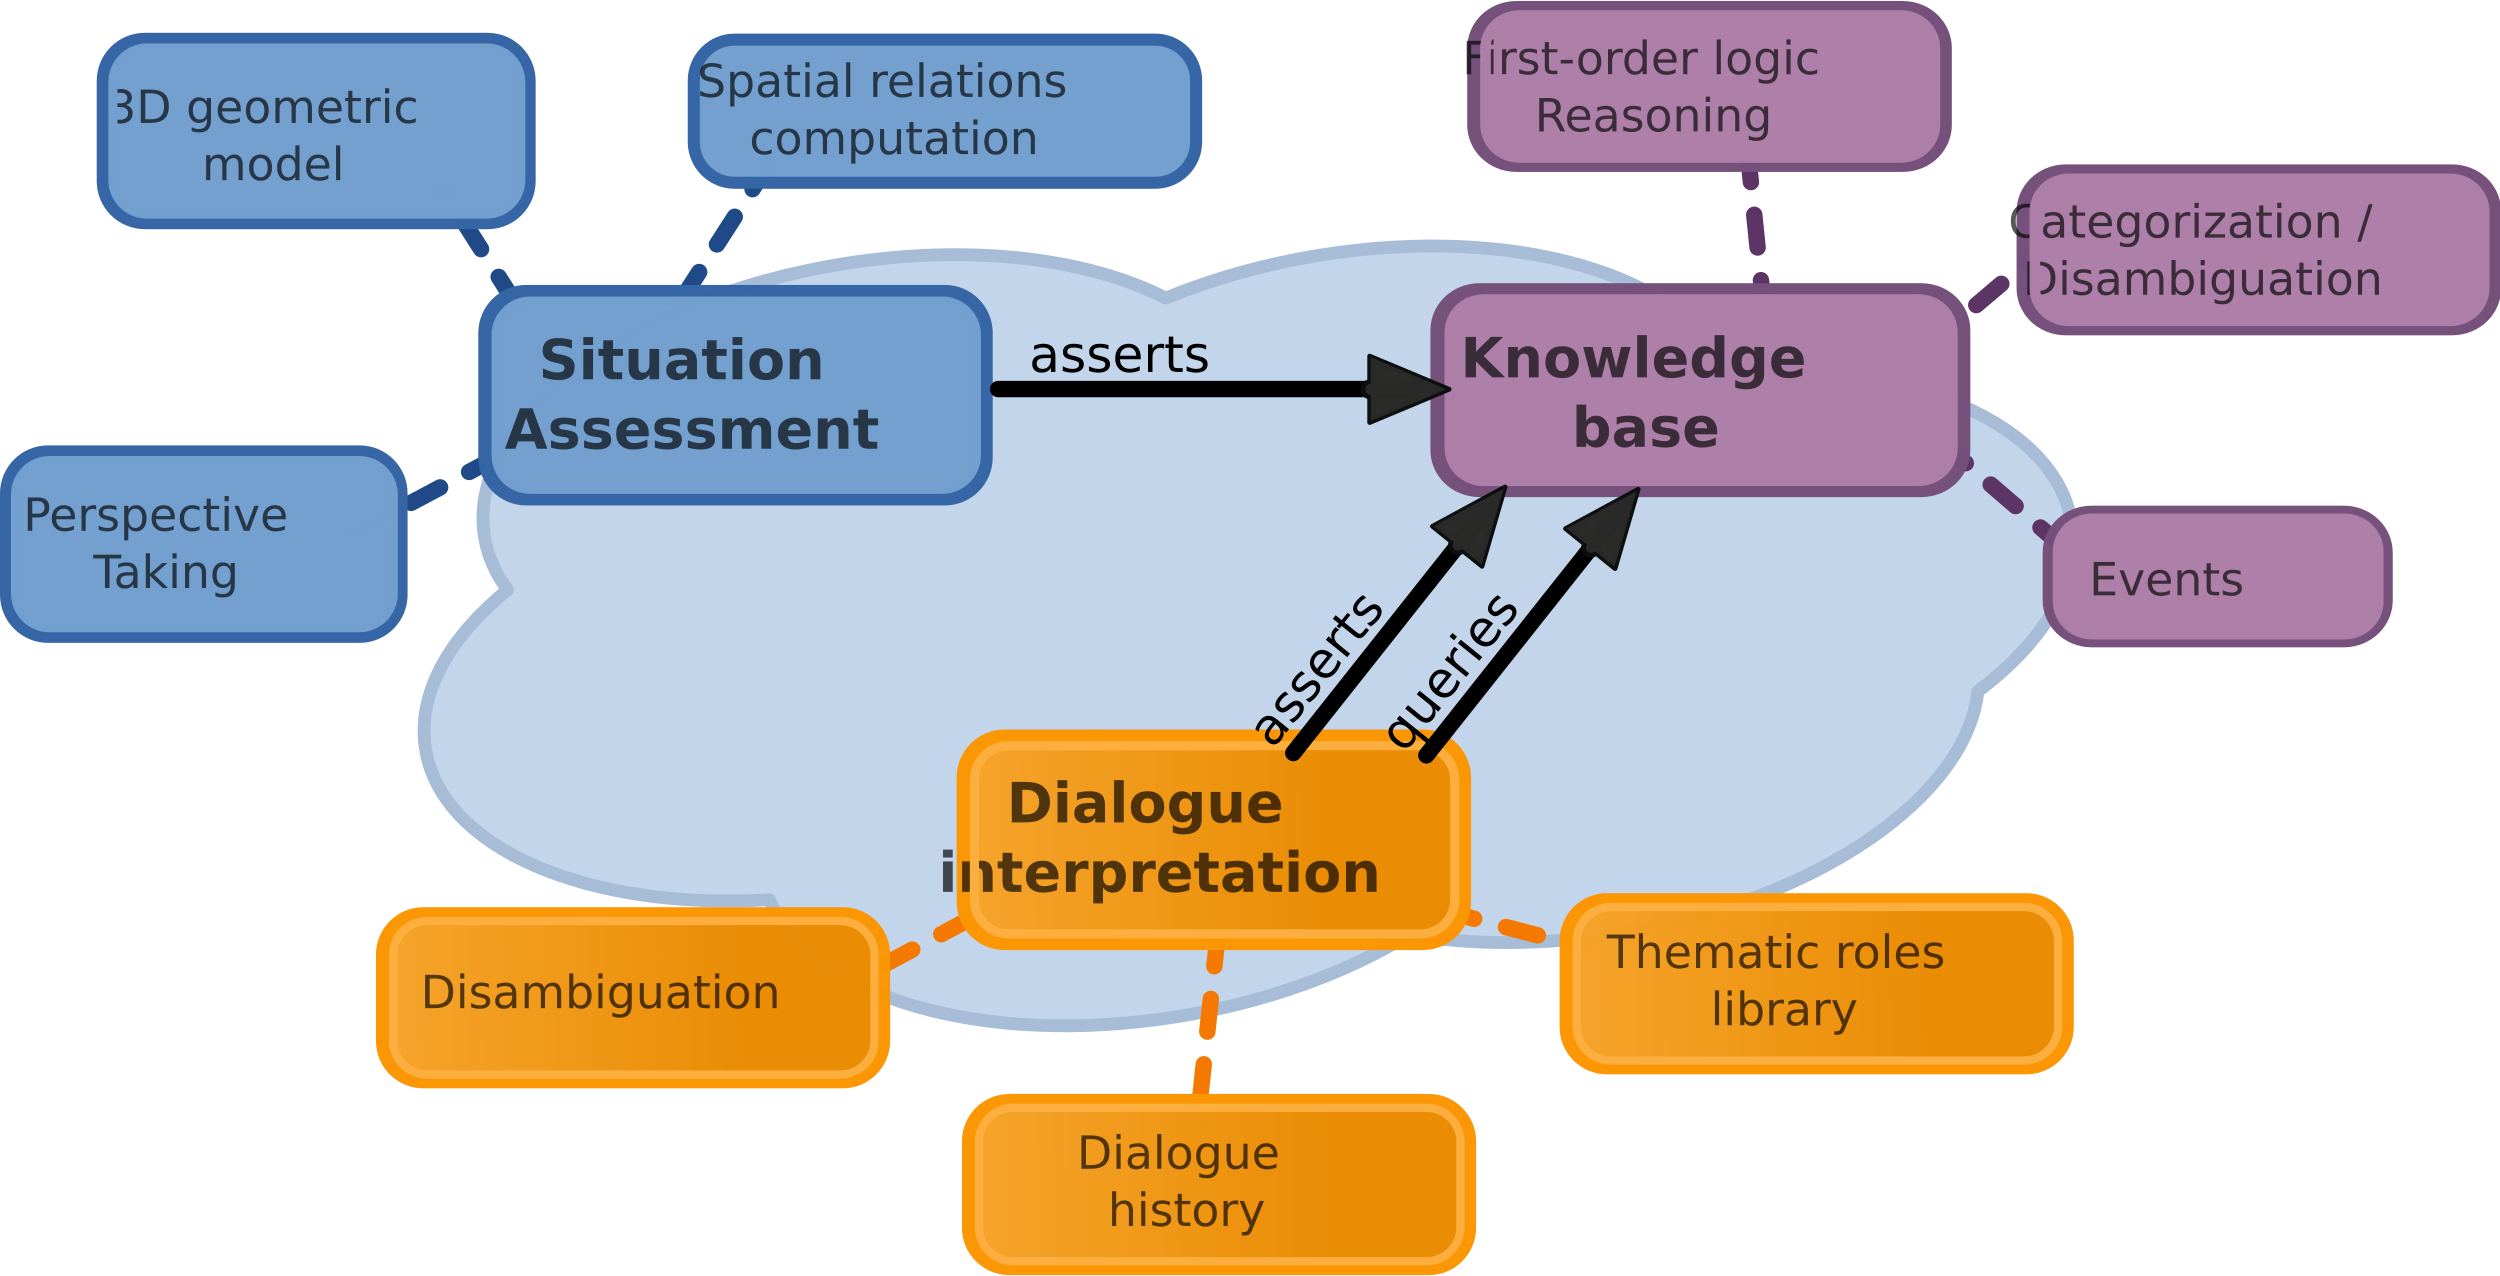
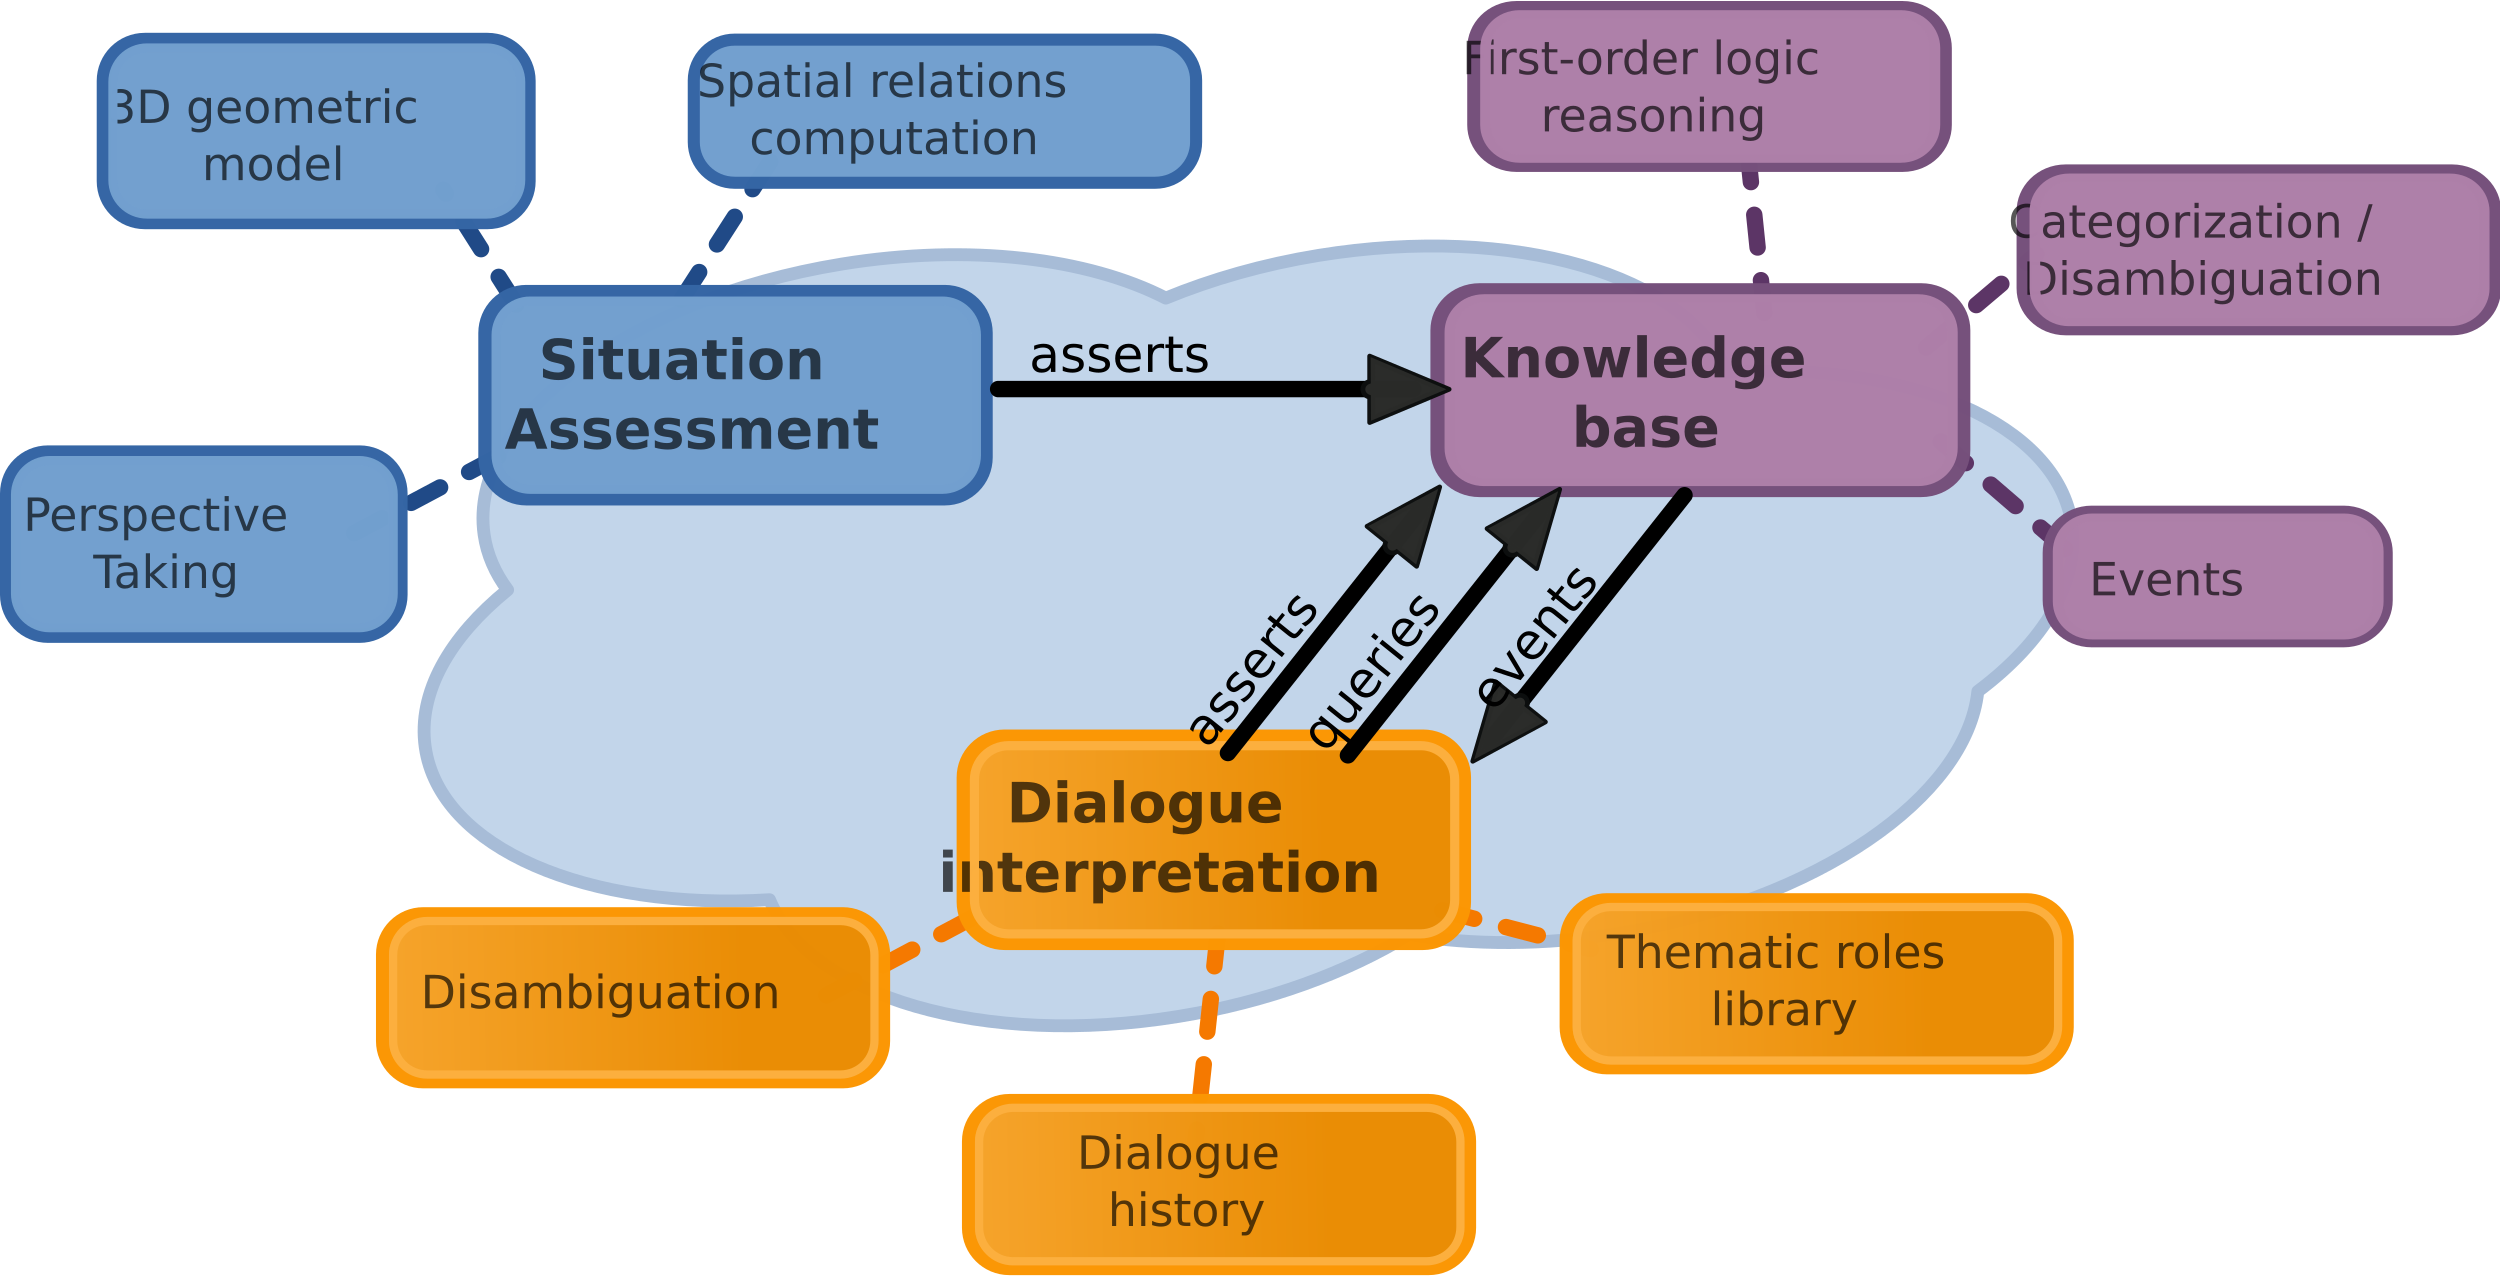
<svg xmlns="http://www.w3.org/2000/svg" xmlns:xlink="http://www.w3.org/1999/xlink" version="1.1" id="svg3373" height="195.067" width="382.447">
  <defs id="defs3375">
    <linearGradient id="linearGradient4457">
      <stop style="stop-color:#888a85;stop-opacity:1" offset="0" id="stop4459" />
      <stop style="stop-color:#d3d7cf;stop-opacity:1" offset="1" id="stop4461" />
    </linearGradient>
    <linearGradient id="linearGradient4217">
      <stop id="stop4219" offset="0" style="stop-color:#888a85;stop-opacity:1" />
      <stop id="stop4221" offset="1" style="stop-color:#d3d7cf;stop-opacity:1" />
    </linearGradient>
    <linearGradient xlink:href="#linearGradient3696" id="linearGradient4552" gradientUnits="userSpaceOnUse" gradientTransform="matrix(0.7899943,0,0,0.7899943,-147.3576,-160.7305)" x1="315.357" y1="81.648" x2="145.714" y2="84.148" />
    <linearGradient id="linearGradient3696">
      <stop style="stop-color:#ea8c03;stop-opacity:1" offset="0" id="stop3698" />
      <stop style="stop-color:#fcaf3e;stop-opacity:1" offset="1" id="stop3700" />
    </linearGradient>
    <linearGradient xlink:href="#linearGradient3728" id="linearGradient4595" gradientUnits="userSpaceOnUse" gradientTransform="matrix(0.8129256,0,0,1.223437,431.2556,-650.5711)" x1="315.357" y1="81.648" x2="145.714" y2="84.148" />
    <linearGradient id="linearGradient3728">
      <stop id="stop3730" offset="0" style="stop-color:#8e5b89;stop-opacity:1" />
      <stop id="stop3732" offset="1" style="stop-color:#ad7fa8;stop-opacity:1" />
    </linearGradient>
    <linearGradient xlink:href="#linearGradient4964-6-7-5-5" id="linearGradient5065-2-1-7" gradientUnits="userSpaceOnUse" gradientTransform="matrix(-0.4369932,-1.529763,1.529763,-0.4369932,352.5288,1457.094)" x1="376.518" y1="578.701" x2="385.625" y2="560.487" />
    <linearGradient id="linearGradient4964-6-7-5-5">
      <stop style="stop-color:#ffffff;stop-opacity:1;" offset="0" id="stop4966-36-8-5-7" />
      <stop style="stop-color:#ffffff;stop-opacity:0;" offset="1" id="stop4968-8-4-8-1" />
    </linearGradient>
    <linearGradient id="linearGradient4964-8-6">
      <stop style="stop-color:#ffffff;stop-opacity:1;" offset="0" id="stop4966-5-9" />
      <stop style="stop-color:#ffffff;stop-opacity:0;" offset="1" id="stop4968-94-8" />
    </linearGradient>
    <linearGradient xlink:href="#linearGradient4964-8-6-0-2" id="linearGradient5013-5-3-3-1" gradientUnits="userSpaceOnUse" gradientTransform="matrix(-1.590955,0,0,-1.590955,697.5499,-128.9979)" x1="376.518" y1="578.701" x2="385.625" y2="560.487" />
    <linearGradient id="linearGradient4964-8-6-0-2">
      <stop style="stop-color:#ffffff;stop-opacity:1;" offset="0" id="stop4966-5-9-7-4" />
      <stop style="stop-color:#ffffff;stop-opacity:0;" offset="1" id="stop4968-94-8-8-2" />
    </linearGradient>
    <linearGradient xlink:href="#linearGradient3840-6" id="linearGradient4563-3" gradientUnits="userSpaceOnUse" gradientTransform="matrix(1.598534,0,0,1.104723,540.3512,-738.7683)" x1="315.357" y1="81.648" x2="145.714" y2="84.148" />
    <linearGradient id="linearGradient3840-6">
      <stop style="stop-color:#4e87c3;stop-opacity:1" offset="0" id="stop3842-8" />
      <stop style="stop-color:#729fcf;stop-opacity:1" offset="1" id="stop3844-0" />
    </linearGradient>
    <linearGradient xlink:href="#linearGradient3840-3-2" id="linearGradient4563-6-6" gradientUnits="userSpaceOnUse" gradientTransform="matrix(1.590955,0,0,1.590955,540.3861,-1073.204)" x1="315.357" y1="81.648" x2="145.714" y2="84.148" />
    <linearGradient id="linearGradient3840-3-2">
      <stop style="stop-color:#4e87c3;stop-opacity:1" offset="0" id="stop3842-5-5" />
      <stop style="stop-color:#729fcf;stop-opacity:1" offset="1" id="stop3844-5-8" />
    </linearGradient>
    <linearGradient xlink:href="#linearGradient3840-3-2" id="linearGradient3553" gradientUnits="userSpaceOnUse" gradientTransform="matrix(1.251017,0,0,1.413024,539.0931,-976.8839)" x1="315.357" y1="81.648" x2="145.714" y2="84.148" />
    <linearGradient xlink:href="#linearGradient3696" id="linearGradient3230" gradientUnits="userSpaceOnUse" gradientTransform="matrix(0.7917734,0,0,0.6443391,-147.8569,-146.8109)" x1="315.357" y1="81.648" x2="145.714" y2="84.148" />
    <linearGradient xlink:href="#linearGradient3696" id="linearGradient3294" gradientUnits="userSpaceOnUse" gradientTransform="matrix(0.7917734,0,0,0.6443391,-147.8569,-146.8109)" x1="315.357" y1="81.648" x2="145.714" y2="84.148" />
    <linearGradient xlink:href="#linearGradient3840-3-2" id="linearGradient3320" gradientUnits="userSpaceOnUse" gradientTransform="matrix(1.350782,0,0,1.404128,541.2076,-974.7284)" x1="315.357" y1="81.648" x2="145.714" y2="84.148" />
    <linearGradient xlink:href="#linearGradient3728" id="linearGradient3340" gradientUnits="userSpaceOnUse" gradientTransform="matrix(0.9090297,0,0,1.555361,455.1721,-884.7223)" x1="315.357" y1="81.648" x2="145.714" y2="84.148" />
    <linearGradient xlink:href="#linearGradient3728" id="linearGradient3360" gradientUnits="userSpaceOnUse" gradientTransform="matrix(0.8129256,0,0,1.223437,431.2556,-650.5711)" x1="315.357" y1="81.648" x2="145.714" y2="84.148" />
    <linearGradient xlink:href="#linearGradient3728" id="linearGradient3380" gradientUnits="userSpaceOnUse" gradientTransform="matrix(0.5791294,0,0,0.9979907,358.4588,-491.4468)" x1="315.357" y1="81.648" x2="145.714" y2="84.148" />
    <linearGradient xlink:href="#linearGradient3696" id="linearGradient3402" gradientUnits="userSpaceOnUse" gradientTransform="matrix(0.7917734,0,0,0.6443391,-147.8569,-146.8109)" x1="315.357" y1="81.648" x2="145.714" y2="84.148" />
    <linearGradient xlink:href="#linearGradient4964-8-6" id="linearGradient4228" gradientUnits="userSpaceOnUse" gradientTransform="matrix(-1.590955,0,0,-1.590955,658.7624,337.0391)" x1="376.518" y1="578.701" x2="385.625" y2="560.487" />
    <linearGradient xlink:href="#linearGradient4964-8-6" id="linearGradient4230" gradientUnits="userSpaceOnUse" gradientTransform="matrix(-1.590955,0,0,-1.590955,658.7624,337.0391)" x1="376.518" y1="578.701" x2="385.625" y2="560.487" />
    <linearGradient xlink:href="#linearGradient4964-8-6" id="linearGradient4248" gradientUnits="userSpaceOnUse" gradientTransform="matrix(-1.590955,0,0,-1.590955,658.7624,337.0391)" x1="376.518" y1="578.701" x2="385.625" y2="560.487" />
+     <linearGradient xlink:href="#linearGradient4964-8-6" id="linearGradient1085" gradientUnits="userSpaceOnUse" gradientTransform="matrix(-1.590955,0,0,-1.590955,658.7624,337.0391)" x1="376.518" y1="578.701" x2="385.625" y2="560.487" />
  </defs>
  <g id="layer1" transform="translate(-107.8442,-377.3699)">
    <path style="opacity:0.434;color:#000000;fill:#729fcf;fill-opacity:1;fill-rule:evenodd;stroke:#3465a4;stroke-width:1.965;stroke-linecap:butt;stroke-linejoin:round;stroke-miterlimit:4;stroke-opacity:1;stroke-dasharray:none;stroke-dashoffset:0;marker:none;visibility:visible;display:inline;overflow:visible;enable-background:accumulate" d="m 236.606,417.768 c -32.711,5.32 -57.208,23.836 -54.705,41.379 0.436,3.064 1.69,5.905 3.6,8.463 -8.914,7.24 -13.79,15.749 -12.606,24.049 2.215,15.524 24.829,25.048 52.671,23.349 6.162,14.84 32.627,22.723 62.587,17.85 13.619,-2.215 25.8,-6.727 35.214,-12.498 9.589,1.613 20.674,1.668 32.295,-0.222 29.986,-4.877 53.043,-20.866 54.751,-37.009 10.059,-7.529 15.663,-16.622 14.401,-25.468 -2.215,-15.526 -24.831,-25.085 -52.677,-23.389 -6.195,-14.817 -32.634,-22.702 -62.565,-17.834 -8.452,1.375 -16.351,3.644 -23.382,6.538 -11.903,-6.112 -29.986,-8.397 -49.585,-5.21 z" id="path3559" />
    <path id="path4260" d="m 402.493,430.538 16.877,-14.288" style="fill:#5c3566;stroke:#5c3566;stroke-width:2.514;stroke-linecap:round;stroke-linejoin:round;stroke-miterlimit:4;stroke-opacity:1;stroke-dasharray:5.028, 5.028;stroke-dashoffset:0;marker:none;visibility:visible;display:inline;overflow:visible;enable-background:accumulate" />
    <path style="fill:#5c3566;stroke:#5c3566;stroke-width:2.514;stroke-linecap:round;stroke-linejoin:round;stroke-miterlimit:4;stroke-opacity:1;stroke-dasharray:5.028, 5.028;stroke-dashoffset:0;marker:none;visibility:visible;display:inline;overflow:visible;enable-background:accumulate" d="m 404.766,444.933 19.15,16.522" id="path4262" />
    <path id="path4264" d="m 377.744,425.235 -2.316,-22.622" style="fill:#5c3566;stroke:#5c3566;stroke-width:2.514;stroke-linecap:round;stroke-linejoin:round;stroke-miterlimit:4;stroke-opacity:1;stroke-dasharray:5.028, 5.028;stroke-dashoffset:0;marker:none;visibility:visible;display:inline;overflow:visible;enable-background:accumulate" />
    <path style="fill:none;stroke:#204a87;stroke-width:2.514;stroke-linecap:round;stroke-linejoin:round;stroke-miterlimit:4;stroke-opacity:1;stroke-dasharray:5.028, 5.028;stroke-dashoffset:0;marker:none;visibility:visible;display:inline;overflow:visible;enable-background:accumulate" d="m 184.048,447.206 -22.014,11.723" id="path4254" />
    <path id="path4256" d="M 186.826,423.972 175.671,406.401" style="fill:none;stroke:#204a87;stroke-width:2.514;stroke-linecap:round;stroke-linejoin:round;stroke-miterlimit:4;stroke-opacity:1;stroke-dasharray:5.028, 5.028;stroke-dashoffset:0;marker:none;visibility:visible;display:inline;overflow:visible;enable-background:accumulate" />
    <path style="fill:none;stroke:#204a87;stroke-width:2.514;stroke-linecap:round;stroke-linejoin:round;stroke-miterlimit:4;stroke-opacity:1;stroke-dasharray:5.028, 5.028;stroke-dashoffset:0;marker:none;visibility:visible;display:inline;overflow:visible;enable-background:accumulate" d="m 212.079,423.215 13.594,-21.107" id="path4258" />
    <path style="fill:none;stroke:#f57900;stroke-width:2.514;stroke-linecap:round;stroke-linejoin:round;stroke-miterlimit:4;stroke-opacity:1;stroke-dasharray:5.028, 5.028;stroke-dashoffset:0;marker:none;visibility:visible;display:inline;overflow:visible;enable-background:accumulate" d="m 294.154,520.189 -3.579,33.189" id="path5051-2-8-7" />
    <path id="path4250" d="m 256.274,517.917 -22.014,11.723" style="fill:none;stroke:#f57900;stroke-width:2.514;stroke-linecap:round;stroke-linejoin:round;stroke-miterlimit:4;stroke-opacity:1;stroke-dasharray:5.028, 5.028;stroke-dashoffset:0;marker:none;visibility:visible;display:inline;overflow:visible;enable-background:accumulate" />
    <path style="fill:none;stroke:#f57900;stroke-width:2.514;stroke-linecap:round;stroke-linejoin:round;stroke-miterlimit:4;stroke-opacity:1;stroke-dasharray:5.028, 5.028;stroke-dashoffset:0;marker:none;visibility:visible;display:inline;overflow:visible;enable-background:accumulate" d="m 328.499,516.654 22.685,5.915" id="path4252" />
    <g id="g4544" transform="matrix(0.6285533,0,0,0.6285533,246.7924,575.849)">
      <rect rx="9.931" ry="9.931" y="-136.464" x="13.525" height="50.159" width="121.68" id="rect2383" style="opacity:0.99;fill:url(#linearGradient4552);fill-opacity:1;stroke:#fb9603;stroke-width:3.519;stroke-linecap:butt;stroke-linejoin:round;stroke-miterlimit:4;stroke-opacity:1;stroke-dasharray:none;stroke-dashoffset:0" />
      <text id="text3734" y="-115.618" x="73.473" style="font-size:13.523px;font-style:normal;font-weight:normal;text-align:center;text-anchor:middle;opacity:0.669;fill:#000000;fill-opacity:1;stroke:none;font-family:Arrobatherapy" xml:space="preserve">
        <tspan style="font-size:13.523px;font-style:normal;font-variant:normal;font-weight:bold;font-stretch:normal;font-family:DejaVu Sans;-inkscape-font-specification:DejaVu Sans Bold" y="-115.618" x="73.473" id="tspan4266">Dialogue</tspan>
        <tspan style="font-size:13.523px;font-style:normal;font-variant:normal;font-weight:bold;font-stretch:normal;font-family:DejaVu Sans;-inkscape-font-specification:DejaVu Sans Bold" y="-98.714" x="73.473" id="tspan3300">interpretation</tspan>
      </text>
      <rect rx="8.292" ry="8.292" y="-134.287" x="16.097" height="45.806" width="116.892" id="rect3656" style="opacity:0.99;fill:none;stroke:#fcaf3e;stroke-width:2.228;stroke-linecap:butt;stroke-linejoin:round;stroke-miterlimit:4;stroke-opacity:1;stroke-dasharray:none;stroke-dashoffset:0" />
    </g>
    <g id="g4565" transform="matrix(0.8505723,0,0,0.6285533,139.1826,431.2088)">
      <g transform="matrix(0.4965535,0,0,0.4965535,277.8716,-137.1272)" id="g3779">
        <rect style="opacity:0.99;fill:url(#linearGradient4595);fill-opacity:1;stroke:#75507b;stroke-width:6.092;stroke-linecap:butt;stroke-linejoin:round;stroke-miterlimit:4;stroke-opacity:1;stroke-dasharray:none;stroke-dashoffset:0" id="rect3704" width="169.439" height="77.68" x="99.654" y="187.288" ry="20" rx="14.78" />
        <text xml:space="preserve" style="font-size:20.086px;font-style:normal;font-weight:normal;text-align:center;text-anchor:middle;opacity:0.66;fill:#000000;fill-opacity:1;stroke:none;font-family:Arrobatherapy" x="214.378" y="189.222" id="text3756" transform="scale(0.8596377,1.163281)">
          <tspan id="tspan3758" x="214.378" y="189.222" style="font-size:19.28px;font-style:normal;font-variant:normal;font-weight:normal;font-stretch:normal;font-family:DejaVu Sans;-inkscape-font-specification:DejaVu Sans">Categorization /</tspan>
          <tspan x="214.378" y="213.322" style="font-size:19.28px;font-style:normal;font-variant:normal;font-weight:normal;font-stretch:normal;font-family:DejaVu Sans;-inkscape-font-specification:DejaVu Sans" id="tspan3533">Disambiguation</tspan>
        </text>
        <rect style="opacity:0.99;fill:none;stroke:#ad7fa8;stroke-width:3.857;stroke-linecap:butt;stroke-linejoin:round;stroke-miterlimit:4;stroke-opacity:1;stroke-dasharray:none;stroke-dashoffset:0" id="rect3708" width="162.772" height="70.938" x="103.234" y="190.659" ry="16.7" rx="12.341" />
      </g>
    </g>
    <g transform="matrix(0.6285533,0,0,0.6285533,104.3496,393.1008)" id="g4554">
      <g id="g3915" transform="matrix(0.4965535,0,0,0.4965535,-36.43088,122.8613)">
        <rect style="opacity:0.99;fill:url(#linearGradient4563-3);fill-opacity:1;stroke:#3465a4;stroke-width:5.92;stroke-linecap:butt;stroke-linejoin:round;stroke-miterlimit:4;stroke-opacity:1;stroke-dasharray:none;stroke-dashoffset:0" id="rect3828" width="246.216" height="70.143" x="424.615" y="-278.403" ry="20" rx="20" />
        <text xml:space="preserve" style="font-size:22.428px;font-style:normal;font-weight:normal;text-align:center;text-anchor:middle;opacity:0.66;fill:#000000;fill-opacity:1;stroke:none;font-family:Arrobatherapy" x="549.031" y="-250.314" id="text3832">
          <tspan x="549.031" y="-250.314" style="font-size:22.428px;font-style:normal;font-variant:normal;font-weight:normal;font-stretch:normal;font-family:DejaVu Sans;-inkscape-font-specification:DejaVu Sans" id="tspan3280">Spatial relations</tspan>
          <tspan x="549.031" y="-222.279" style="font-size:22.428px;font-style:normal;font-variant:normal;font-weight:normal;font-stretch:normal;font-family:DejaVu Sans;-inkscape-font-specification:DejaVu Sans" id="tspan3304">computation</tspan>
        </text>
      </g>
    </g>
    <g transform="matrix(0.6285533,0,0,0.6285533,72.31059,431.5455)" id="g4554-3">
      <g id="g3915-2" transform="matrix(0.4965535,0,0,0.4965535,-36.43088,122.8613)">
        <rect style="opacity:0.99;fill:url(#linearGradient4563-6-6);fill-opacity:1;stroke:#3465a4;stroke-width:7.087;stroke-linecap:butt;stroke-linejoin:round;stroke-miterlimit:4;stroke-opacity:1;stroke-dasharray:none;stroke-dashoffset:0" id="rect3828-6" width="245.049" height="101.015" x="425.199" y="-277.819" ry="20" rx="20" />
        <text xml:space="preserve" style="font-size:19.48px;font-style:normal;font-weight:normal;text-align:center;text-anchor:middle;opacity:0.66;fill:#000000;fill-opacity:1;stroke:none;font-family:Arrobatherapy" x="549.181" y="-235.101" id="text3832-9">
          <tspan id="tspan4413-9" x="549.181" y="-235.101" style="font-size:27.234px;font-style:normal;font-variant:normal;font-weight:bold;font-stretch:normal;font-family:DejaVu Sans;-inkscape-font-specification:DejaVu Sans Bold">Situation</tspan>
          <tspan x="549.181" y="-201.058" style="font-size:27.234px;font-style:normal;font-variant:normal;font-weight:bold;font-stretch:normal;font-family:DejaVu Sans;-inkscape-font-specification:DejaVu Sans Bold" id="tspan3537">Assessment</tspan>
        </text>
        <rect style="opacity:0.99;fill:none;stroke:#729fcf;stroke-width:4.487;stroke-linecap:butt;stroke-linejoin:round;stroke-miterlimit:4;stroke-opacity:1;stroke-dasharray:none;stroke-dashoffset:0" id="rect3836-8" width="235.406" height="92.248" x="430.377" y="-273.435" ry="16.7" rx="16.7" />
      </g>
    </g>
    <g id="g3539" transform="matrix(0.6285533,0,0,0.6285533,-8.138091,453.796)">
      <g transform="matrix(0.4965535,0,0,0.4965535,-36.43088,122.8613)" id="g3541">
        <rect rx="20" ry="20" y="-270.454" x="448.518" height="89.718" width="192.689" id="rect3543" style="opacity:0.99;fill:url(#linearGradient3553);fill-opacity:1;stroke:#3465a4;stroke-width:7.087;stroke-linecap:butt;stroke-linejoin:round;stroke-miterlimit:4;stroke-opacity:1;stroke-dasharray:none;stroke-dashoffset:0" />
        <text id="text3545" y="-232.125" x="549.181" style="font-size:19.48px;font-style:normal;font-weight:normal;text-align:center;text-anchor:middle;opacity:0.66;fill:#000000;fill-opacity:1;stroke:none;font-family:Arrobatherapy" xml:space="preserve">
          <tspan id="tspan3549" style="font-size:22.428px;font-style:normal;font-variant:normal;font-weight:normal;font-stretch:normal;font-family:DejaVu Sans;-inkscape-font-specification:DejaVu Sans" y="-232.125" x="549.181">Perspective</tspan>
          <tspan style="font-size:22.428px;font-style:normal;font-variant:normal;font-weight:normal;font-stretch:normal;font-family:DejaVu Sans;-inkscape-font-specification:DejaVu Sans" y="-204.09" x="549.181" id="tspan3557">Taking</tspan>
        </text>
        <rect rx="16.7" ry="16.7" y="-266.56" x="452.59" height="81.931" width="185.107" id="rect3551" style="opacity:0.99;fill:none;stroke:#729fcf;stroke-width:4.487;stroke-linecap:butt;stroke-linejoin:round;stroke-miterlimit:4;stroke-opacity:1;stroke-dasharray:none;stroke-dashoffset:0" />
      </g>
    </g>
    <g transform="matrix(0.6285533,0,0,0.6285533,339.0168,594.845)" id="g3220">
      <rect style="opacity:0.99;fill:url(#linearGradient3230);fill-opacity:1;stroke:#fb9603;stroke-width:3.182;stroke-linecap:butt;stroke-linejoin:round;stroke-miterlimit:4;stroke-opacity:1;stroke-dasharray:none;stroke-dashoffset:0" id="rect3222" width="121.954" height="40.911" x="13.388" y="-127.018" ry="9.931" rx="9.931" />
      <rect style="opacity:0.99;fill:none;stroke:#fcaf3e;stroke-width:2.014;stroke-linecap:butt;stroke-linejoin:round;stroke-miterlimit:4;stroke-opacity:1;stroke-dasharray:none;stroke-dashoffset:0" id="rect3228" width="117.155" height="37.361" x="15.966" y="-125.243" ry="8.292" rx="8.292" />
      <text xml:space="preserve" style="font-size:7.674px;font-style:normal;font-weight:normal;text-align:center;text-anchor:middle;opacity:0.66;fill:#000000;fill-opacity:1;stroke:none;font-family:Arrobatherapy" x="73.452" y="-110.392" id="text3792-1">
        <tspan id="tspan3794-3" x="73.452" y="-110.392" style="font-size:11.137px;font-style:normal;font-variant:normal;font-weight:normal;font-stretch:normal;font-family:DejaVu Sans;-inkscape-font-specification:DejaVu Sans">Thematic roles</tspan>
        <tspan x="73.452" y="-96.471" style="font-size:11.137px;font-style:normal;font-variant:normal;font-weight:normal;font-stretch:normal;font-family:DejaVu Sans;-inkscape-font-specification:DejaVu Sans" id="tspan3529">library</tspan>
      </text>
    </g>
    <g id="g3282" transform="matrix(0.6285533,0,0,0.6285533,247.5882,625.5593)">
      <rect rx="9.931" ry="9.931" y="-127.018" x="13.388" height="40.911" width="121.954" id="rect3284" style="opacity:0.99;fill:url(#linearGradient3294);fill-opacity:1;stroke:#fb9603;stroke-width:3.182;stroke-linecap:butt;stroke-linejoin:round;stroke-miterlimit:4;stroke-opacity:1;stroke-dasharray:none;stroke-dashoffset:0" />
      <rect rx="8.292" ry="8.292" y="-125.243" x="15.966" height="37.361" width="117.155" id="rect3286" style="opacity:0.99;fill:none;stroke:#fcaf3e;stroke-width:2.014;stroke-linecap:butt;stroke-linejoin:round;stroke-miterlimit:4;stroke-opacity:1;stroke-dasharray:none;stroke-dashoffset:0" />
      <text id="text3288" y="-110.392" x="73.452" style="font-size:7.674px;font-style:normal;font-weight:normal;text-align:center;text-anchor:middle;opacity:0.66;fill:#000000;fill-opacity:1;stroke:none;font-family:Arrobatherapy" xml:space="preserve">
        <tspan id="tspan3292" style="font-size:11.137px;font-style:normal;font-variant:normal;font-weight:normal;font-stretch:normal;font-family:DejaVu Sans;-inkscape-font-specification:DejaVu Sans" y="-110.392" x="73.452">Dialogue</tspan>
        <tspan style="font-size:11.137px;font-style:normal;font-variant:normal;font-weight:normal;font-stretch:normal;font-family:DejaVu Sans;-inkscape-font-specification:DejaVu Sans" y="-96.471" x="73.452" id="tspan3298">history</tspan>
      </text>
    </g>
    <g transform="matrix(0.6285533,0,0,0.6285533,8.251497,391.4007)" id="g3306">
      <g id="g3308" transform="matrix(0.4965535,0,0,0.4965535,-36.43088,122.8613)">
        <rect style="opacity:0.99;fill:url(#linearGradient3320);fill-opacity:1;stroke:#3465a4;stroke-width:7.087;stroke-linecap:butt;stroke-linejoin:round;stroke-miterlimit:4;stroke-opacity:1;stroke-dasharray:none;stroke-dashoffset:0" id="rect3310" width="208.056" height="89.153" x="443.409" y="-272.746" ry="20" rx="20" />
        <text xml:space="preserve" style="font-size:19.48px;font-style:normal;font-weight:normal;text-align:center;text-anchor:middle;opacity:0.66;fill:#000000;fill-opacity:1;stroke:none;font-family:Arrobatherapy" x="549.181" y="-232.125" id="text3312">
          <tspan id="tspan3316" x="549.181" y="-232.125" style="font-size:22.428px;font-style:normal;font-variant:normal;font-weight:normal;font-stretch:normal;font-family:DejaVu Sans;-inkscape-font-specification:DejaVu Sans">3D geometric</tspan>
          <tspan x="549.181" y="-204.09" style="font-size:22.428px;font-style:normal;font-variant:normal;font-weight:normal;font-stretch:normal;font-family:DejaVu Sans;-inkscape-font-specification:DejaVu Sans" id="tspan3324">model</tspan>
        </text>
        <rect style="opacity:0.99;fill:none;stroke:#729fcf;stroke-width:4.487;stroke-linecap:butt;stroke-linejoin:round;stroke-miterlimit:4;stroke-opacity:1;stroke-dasharray:none;stroke-dashoffset:0" id="rect3318" width="199.869" height="81.415" x="447.806" y="-268.877" ry="16.7" rx="16.7" />
      </g>
    </g>
    <g transform="matrix(0.8505723,0,0,0.6285533,55.97196,451.5146)" id="g3326">
      <g id="g3328" transform="matrix(0.4965535,0,0,0.4965535,277.8716,-137.1272)">
        <rect rx="14.78" ry="20" y="180.452" x="84.368" height="98.755" width="189.471" id="rect3330" style="opacity:0.99;fill:url(#linearGradient3340);fill-opacity:1;stroke:#75507b;stroke-width:6.092;stroke-linecap:butt;stroke-linejoin:round;stroke-miterlimit:4;stroke-opacity:1;stroke-dasharray:none;stroke-dashoffset:0" />
        <text transform="scale(0.8596377,1.163281)" id="text3332" y="192.173" x="208.87" style="font-size:20.086px;font-style:normal;font-weight:normal;text-align:center;text-anchor:middle;opacity:0.66;fill:#000000;fill-opacity:1;stroke:none;font-family:Arrobatherapy" xml:space="preserve">
          <tspan id="tspan3336" style="font-size:23.411px;font-style:normal;font-variant:normal;font-weight:bold;font-stretch:normal;font-family:DejaVu Sans;-inkscape-font-specification:DejaVu Sans Bold" y="192.173" x="208.87">Knowledge</tspan>
          <tspan style="font-size:23.411px;font-style:normal;font-variant:normal;font-weight:bold;font-stretch:normal;font-family:DejaVu Sans;-inkscape-font-specification:DejaVu Sans Bold" y="221.438" x="208.87" id="tspan3344">base</tspan>
        </text>
        <rect rx="12.341" ry="16.7" y="184.738" x="88.372" height="90.184" width="182.015" id="rect3338" style="opacity:0.99;fill:none;stroke:#ad7fa8;stroke-width:3.857;stroke-linecap:butt;stroke-linejoin:round;stroke-miterlimit:4;stroke-opacity:1;stroke-dasharray:none;stroke-dashoffset:0" />
      </g>
    </g>
    <g transform="matrix(0.8505723,0,0,0.6285533,55.14435,406.2131)" id="g3346">
      <g id="g3348" transform="matrix(0.4965535,0,0,0.4965535,277.8716,-137.1272)">
        <rect rx="14.78" ry="20" y="187.288" x="99.654" height="77.68" width="169.439" id="rect3350" style="opacity:0.99;fill:url(#linearGradient3360);fill-opacity:1;stroke:#75507b;stroke-width:6.092;stroke-linecap:butt;stroke-linejoin:round;stroke-miterlimit:4;stroke-opacity:1;stroke-dasharray:none;stroke-dashoffset:0" />
        <text transform="scale(0.8596377,1.163281)" id="text3352" y="189.222" x="214.378" style="font-size:20.086px;font-style:normal;font-weight:normal;text-align:center;text-anchor:middle;opacity:0.66;fill:#000000;fill-opacity:1;stroke:none;font-family:Arrobatherapy" xml:space="preserve">
          <tspan id="tspan3356" style="font-size:19.28px;font-style:normal;font-variant:normal;font-weight:normal;font-stretch:normal;font-family:DejaVu Sans;-inkscape-font-specification:DejaVu Sans" y="189.222" x="214.378">First-order logic</tspan>
-           <tspan style="font-size:19.28px;font-style:normal;font-variant:normal;font-weight:normal;font-stretch:normal;font-family:DejaVu Sans;-inkscape-font-specification:DejaVu Sans" y="213.322" x="214.378" id="tspan3364">Reasoning</tspan>
+           <tspan style="font-size:19.28px;font-style:normal;font-variant:normal;font-weight:normal;font-stretch:normal;font-family:DejaVu Sans;-inkscape-font-specification:DejaVu Sans" y="213.322" x="214.378" id="tspan3364">reasoning</tspan>
        </text>
        <rect rx="12.341" ry="16.7" y="190.659" x="103.234" height="70.938" width="162.772" id="rect3358" style="opacity:0.99;fill:none;stroke:#ad7fa8;stroke-width:3.857;stroke-linecap:butt;stroke-linejoin:round;stroke-miterlimit:4;stroke-opacity:1;stroke-dasharray:none;stroke-dashoffset:0" />
      </g>
    </g>
    <g transform="matrix(0.8505723,0,0,0.6285533,133.6429,481.933)" id="g3366">
      <g id="g3368" transform="matrix(0.4965535,0,0,0.4965535,277.8716,-137.1272)">
        <rect rx="14.78" ry="20" y="192.018" x="122.225" height="63.366" width="120.709" id="rect3370" style="opacity:0.99;fill:url(#linearGradient3380);fill-opacity:1;stroke:#75507b;stroke-width:6.092;stroke-linecap:butt;stroke-linejoin:round;stroke-miterlimit:4;stroke-opacity:1;stroke-dasharray:none;stroke-dashoffset:0" />
        <text transform="scale(0.8596377,1.163281)" id="text3372" y="200.239" x="214.378" style="font-size:20.086px;font-style:normal;font-weight:normal;text-align:center;text-anchor:middle;opacity:0.66;fill:#000000;fill-opacity:1;stroke:none;font-family:Arrobatherapy" xml:space="preserve">
          <tspan id="tspan3376" style="font-size:19.28px;font-style:normal;font-variant:normal;font-weight:normal;font-stretch:normal;font-family:DejaVu Sans;-inkscape-font-specification:DejaVu Sans" y="200.239" x="214.378">Events</tspan>
        </text>
        <rect rx="12.341" ry="16.7" y="194.767" x="124.776" height="57.866" width="115.959" id="rect3378" style="opacity:0.99;fill:none;stroke:#ad7fa8;stroke-width:3.857;stroke-linecap:butt;stroke-linejoin:round;stroke-miterlimit:4;stroke-opacity:1;stroke-dasharray:none;stroke-dashoffset:0" />
      </g>
    </g>
    <g transform="matrix(0.6285533,0,0,0.6285533,157.9454,596.9879)" id="g3390">
      <rect style="opacity:0.99;fill:url(#linearGradient3402);fill-opacity:1;stroke:#fb9603;stroke-width:3.182;stroke-linecap:butt;stroke-linejoin:round;stroke-miterlimit:4;stroke-opacity:1;stroke-dasharray:none;stroke-dashoffset:0" id="rect3392" width="121.954" height="40.911" x="13.388" y="-127.018" ry="9.931" rx="9.931" />
      <rect style="opacity:0.99;fill:none;stroke:#fcaf3e;stroke-width:2.014;stroke-linecap:butt;stroke-linejoin:round;stroke-miterlimit:4;stroke-opacity:1;stroke-dasharray:none;stroke-dashoffset:0" id="rect3394" width="117.155" height="37.361" x="15.966" y="-125.243" ry="8.292" rx="8.292" />
      <text xml:space="preserve" style="font-size:7.674px;font-style:normal;font-weight:normal;text-align:center;text-anchor:middle;opacity:0.66;fill:#000000;fill-opacity:1;stroke:none;font-family:Arrobatherapy" x="73.452" y="-104.028" id="text3396">
        <tspan id="tspan3400" x="73.452" y="-104.028" style="font-size:11.137px;font-style:normal;font-variant:normal;font-weight:normal;font-stretch:normal;font-family:DejaVu Sans;-inkscape-font-specification:DejaVu Sans">Disambiguation</tspan>
      </text>
    </g>
    <g id="g4203">
      <path id="path5049-1-1" d="m 260.54,436.89 63.493,0" style="fill:none;stroke:#000000;stroke-width:2.514;stroke-linecap:round;stroke-linejoin:round;stroke-miterlimit:4;stroke-opacity:1;stroke-dasharray:none;stroke-dashoffset:0;marker:none;visibility:visible;display:inline;overflow:visible;enable-background:accumulate" />
      <g transform="matrix(-0.2864899,0,0,-0.2864899,389.6207,598.0581)" id="g5005-99-0">
        <path style="opacity:0.99;fill:#292a28;fill-opacity:1;fill-rule:nonzero;stroke:#0c0e0e;stroke-width:2.532;stroke-linecap:butt;stroke-linejoin:round;stroke-miterlimit:4;stroke-opacity:1;stroke-dashoffset:0;marker:none;visibility:visible;display:inline;overflow:visible;enable-background:accumulate" d="m 252.179,544.696 -42.438,17.75 42.438,17.719 0,-13.5 c 2.064,-0.461 3.594,-2.171 3.594,-4.219 0,-2.048 -1.53,-3.789 -3.594,-4.25 l 0,-13.5 z" id="path5007-95-3" />
        <path style="fill:url(#linearGradient4230);fill-opacity:1;fill-rule:evenodd;stroke:none" d="m 213.836,562.439 c 26.429,-10.893 37.197,16.439 37.197,16.439 l -37.197,-16.439 z" id="path5009-0-6" />
        <path style="opacity:0.99;fill:none;stroke:#292a28;stroke-width:2.376;stroke-linecap:butt;stroke-linejoin:miter;stroke-miterlimit:4;stroke-opacity:1;stroke-dasharray:none;stroke-dashoffset:0;marker:none;visibility:visible;display:inline;overflow:visible;enable-background:accumulate" d="m 214.305,562.444 36.005,-15.02 0.16,30.388 -36.165,-15.368 z" id="path5011-9-8" />
      </g>
      <text id="text5979" y="434.268" x="287.685" style="font-size:7.7px;font-style:normal;font-variant:normal;font-weight:normal;font-stretch:normal;text-align:center;text-anchor:middle;fill:#000000;fill-opacity:1;stroke:none;font-family:DejaVu Sans;-inkscape-font-specification:DejaVu Sans" xml:space="preserve">
        <tspan style="font-weight:normal;-inkscape-font-specification:'2Dumb'" y="434.268" x="287.685" id="tspan5981">asserts</tspan>
      </text>
    </g>
-     <g id="g4212" transform="matrix(0.628085,-0.7781447,0.7781447,0.628085,-207.5554,432.1462)">
+     <g id="g4212" transform="matrix(0.628085,-0.7781447,0.7781447,0.628085,-217.5554,432.1462)">
      <path style="fill:none;stroke:#000000;stroke-width:2.514;stroke-linecap:round;stroke-linejoin:round;stroke-miterlimit:4;stroke-opacity:1;stroke-dasharray:none;stroke-dashoffset:0;marker:none;visibility:visible;display:inline;overflow:visible;enable-background:accumulate" d="m 275.351,437.328 48.683,-0.438" id="path4214" />
      <g id="g4216" transform="matrix(-0.2748242,0,0,-0.2748242,385.0103,591.547)">
        <path id="path4218" d="m 252.179,544.696 -42.438,17.75 42.438,17.719 0,-13.5 c 2.064,-0.461 3.594,-2.171 3.594,-4.219 0,-2.048 -1.53,-3.789 -3.594,-4.25 l 0,-13.5 z" style="opacity:0.99;fill:#292a28;fill-opacity:1;fill-rule:nonzero;stroke:#0c0e0e;stroke-width:2.64;stroke-linecap:butt;stroke-linejoin:round;stroke-miterlimit:4;stroke-opacity:1;stroke-dashoffset:0;marker:none;visibility:visible;display:inline;overflow:visible;enable-background:accumulate" />
        <path id="path4220" d="m 213.836,562.439 c 26.429,-10.893 37.197,16.439 37.197,16.439 l -37.197,-16.439 z" style="fill:url(#linearGradient4228);fill-opacity:1;fill-rule:evenodd;stroke:none" />
        <path id="path4222" d="m 214.305,562.444 36.005,-15.02 0.16,30.388 -36.165,-15.368 z" style="opacity:0.99;fill:none;stroke:#292a28;stroke-width:2.477;stroke-linecap:butt;stroke-linejoin:miter;stroke-miterlimit:4;stroke-opacity:1;stroke-dasharray:none;stroke-dashoffset:0;marker:none;visibility:visible;display:inline;overflow:visible;enable-background:accumulate" />
      </g>
      <text xml:space="preserve" style="font-size:7.7px;font-style:normal;font-variant:normal;font-weight:normal;font-stretch:normal;text-align:center;text-anchor:middle;fill:#000000;fill-opacity:1;stroke:none;font-family:DejaVu Sans;-inkscape-font-specification:DejaVu Sans" x="296.164" y="434.538" id="text4224">
        <tspan id="tspan4226" x="296.164" y="434.538" style="font-weight:normal;-inkscape-font-specification:'2Dumb'">asserts</tspan>
      </text>
    </g>
-     <g transform="matrix(0.628085,-0.7781447,0.7781447,0.628085,-187.1983,432.5034)" id="g4232">
+     <g transform="matrix(0.628085,-0.7781447,0.7781447,0.628085,-199.1983,432.5034)" id="g4232">
      <path id="path4234" d="m 275.351,437.328 48.683,-0.438" style="fill:none;stroke:#000000;stroke-width:2.514;stroke-linecap:round;stroke-linejoin:round;stroke-miterlimit:4;stroke-opacity:1;stroke-dasharray:none;stroke-dashoffset:0;marker:none;visibility:visible;display:inline;overflow:visible;enable-background:accumulate" />
      <g transform="matrix(-0.2748242,0,0,-0.2748242,385.0103,591.547)" id="g4236">
        <path style="opacity:0.99;fill:#292a28;fill-opacity:1;fill-rule:nonzero;stroke:#0c0e0e;stroke-width:2.64;stroke-linecap:butt;stroke-linejoin:round;stroke-miterlimit:4;stroke-opacity:1;stroke-dashoffset:0;marker:none;visibility:visible;display:inline;overflow:visible;enable-background:accumulate" d="m 252.179,544.696 -42.438,17.75 42.438,17.719 0,-13.5 c 2.064,-0.461 3.594,-2.171 3.594,-4.219 0,-2.048 -1.53,-3.789 -3.594,-4.25 l 0,-13.5 z" id="path4238" />
        <path style="fill:url(#linearGradient4248);fill-opacity:1;fill-rule:evenodd;stroke:none" d="m 213.836,562.439 c 26.429,-10.893 37.197,16.439 37.197,16.439 l -37.197,-16.439 z" id="path4240" />
        <path style="opacity:0.99;fill:none;stroke:#292a28;stroke-width:2.477;stroke-linecap:butt;stroke-linejoin:miter;stroke-miterlimit:4;stroke-opacity:1;stroke-dasharray:none;stroke-dashoffset:0;marker:none;visibility:visible;display:inline;overflow:visible;enable-background:accumulate" d="m 214.305,562.444 36.005,-15.02 0.16,30.388 -36.165,-15.368 z" id="path4242" />
      </g>
      <text id="text4244" y="434.538" x="296.164" style="font-size:7.7px;font-style:normal;font-variant:normal;font-weight:normal;font-stretch:normal;text-align:center;text-anchor:middle;fill:#000000;fill-opacity:1;stroke:none;font-family:DejaVu Sans;-inkscape-font-specification:DejaVu Sans" xml:space="preserve">
        <tspan style="font-weight:normal;-inkscape-font-specification:'2Dumb'" y="434.538" x="296.164" id="tspan4246">queries</tspan>
      </text>
    </g>
    <g id="layer1-8" transform="translate(-582.4607,282.8277)">
      <g id="g2878" transform="translate(-267.9007,251.0522)" />
    </g>
+     <g id="g1069" transform="matrix(-0.628085,0.7781447,-0.7781447,-0.628085,878.7878,513.5445)">
+       <path style="fill:none;stroke:#000000;stroke-width:2.514;stroke-linecap:round;stroke-linejoin:round;stroke-miterlimit:4;stroke-opacity:1;stroke-dasharray:none;stroke-dashoffset:0;marker:none;visibility:visible;display:inline;overflow:visible;enable-background:accumulate" d="m 275.351,437.328 48.683,-0.438" id="path1071" />
+       <g id="g1073" transform="matrix(-0.2748242,0,0,-0.2748242,385.0103,591.547)">
+         <path id="path1075" d="m 252.179,544.696 -42.438,17.75 42.438,17.719 0,-13.5 c 2.064,-0.461 3.594,-2.171 3.594,-4.219 0,-2.048 -1.53,-3.789 -3.594,-4.25 l 0,-13.5 z" style="opacity:0.99;fill:#292a28;fill-opacity:1;fill-rule:nonzero;stroke:#0c0e0e;stroke-width:2.64;stroke-linecap:butt;stroke-linejoin:round;stroke-miterlimit:4;stroke-opacity:1;stroke-dashoffset:0;marker:none;visibility:visible;display:inline;overflow:visible;enable-background:accumulate" />
+         <path id="path1077" d="m 213.836,562.439 c 26.429,-10.893 37.197,16.439 37.197,16.439 l -37.197,-16.439 z" style="fill:url(#linearGradient1085);fill-opacity:1;fill-rule:evenodd;stroke:none" />
+         <path id="path1079" d="m 214.305,562.444 36.005,-15.02 0.16,30.388 -36.165,-15.368 z" style="opacity:0.99;fill:none;stroke:#292a28;stroke-width:2.477;stroke-linecap:butt;stroke-linejoin:miter;stroke-miterlimit:4;stroke-opacity:1;stroke-dasharray:none;stroke-dashoffset:0;marker:none;visibility:visible;display:inline;overflow:visible;enable-background:accumulate" />
+       </g>
+       <text xml:space="preserve" style="font-size:7.7px;font-style:normal;font-variant:normal;font-weight:normal;font-stretch:normal;text-align:center;text-anchor:middle;fill:#000000;fill-opacity:1;stroke:none;font-family:DejaVu Sans;-inkscape-font-specification:DejaVu Sans" x="-298.122" y="-439.072" id="text1081" transform="scale(-1,-1)">
+         <tspan id="tspan1083" x="-298.122" y="-439.072" style="font-weight:normal;-inkscape-font-specification:'2Dumb'">events</tspan>
+       </text>
+     </g>
  </g>
</svg>
